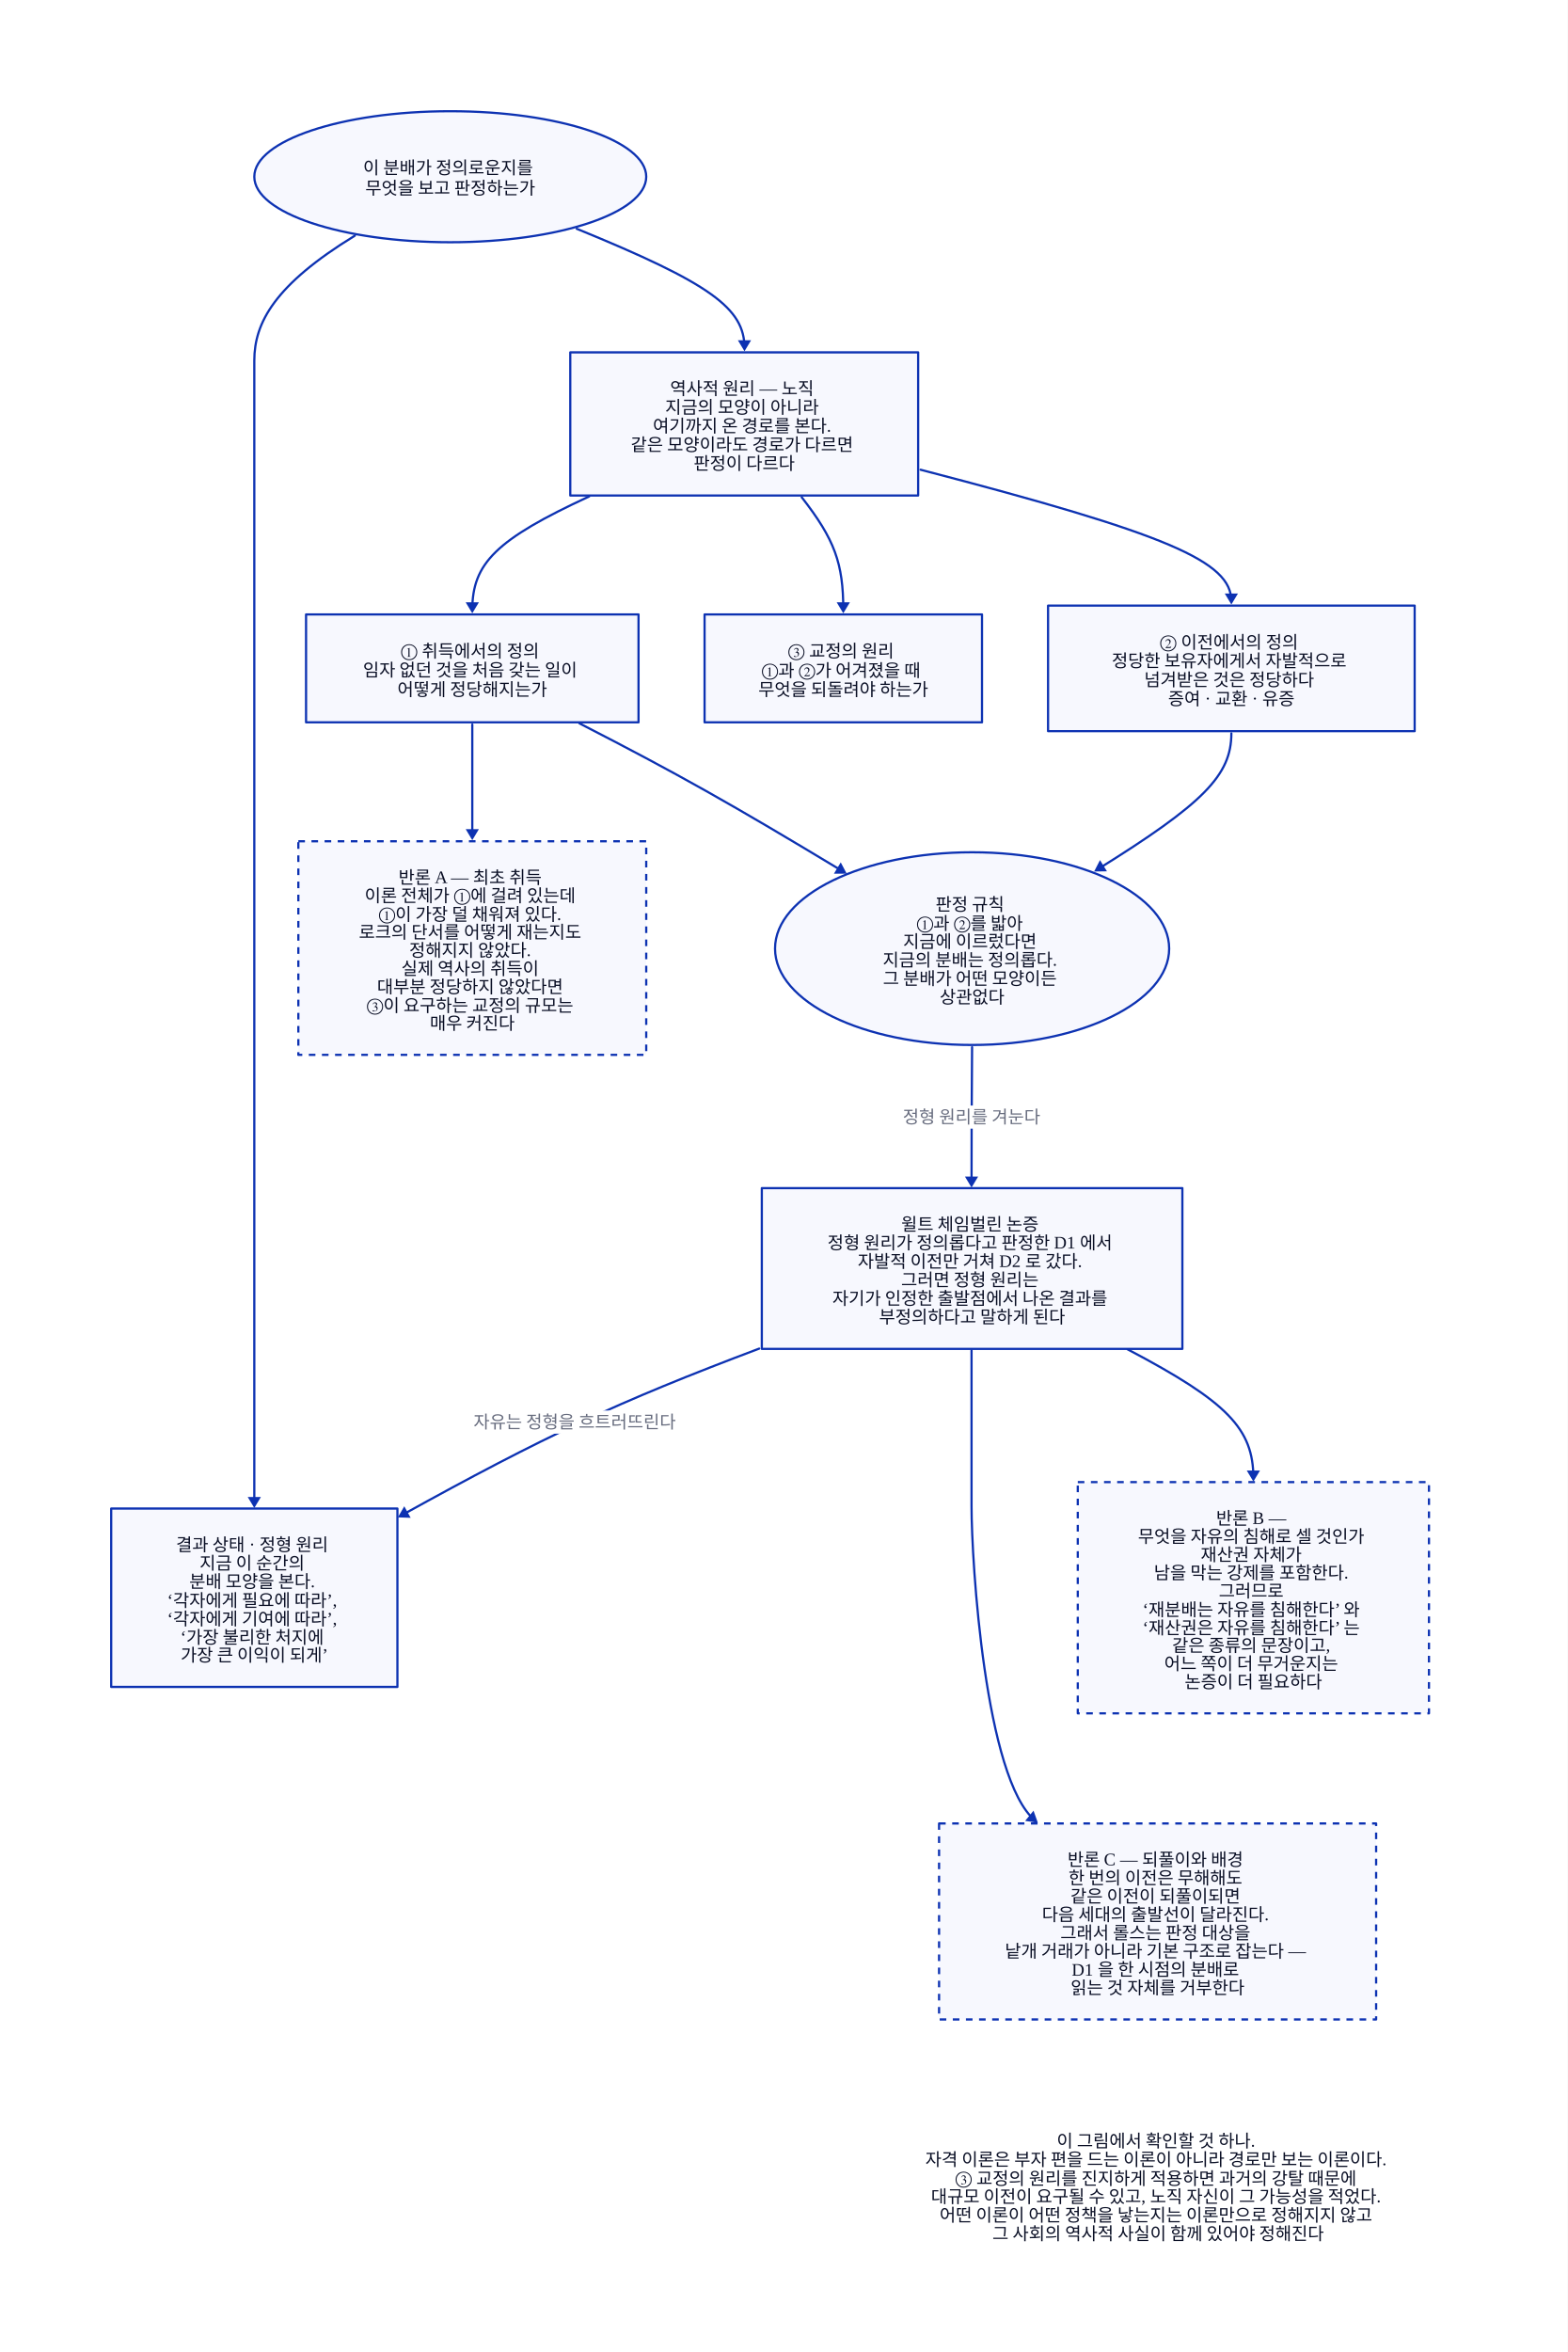
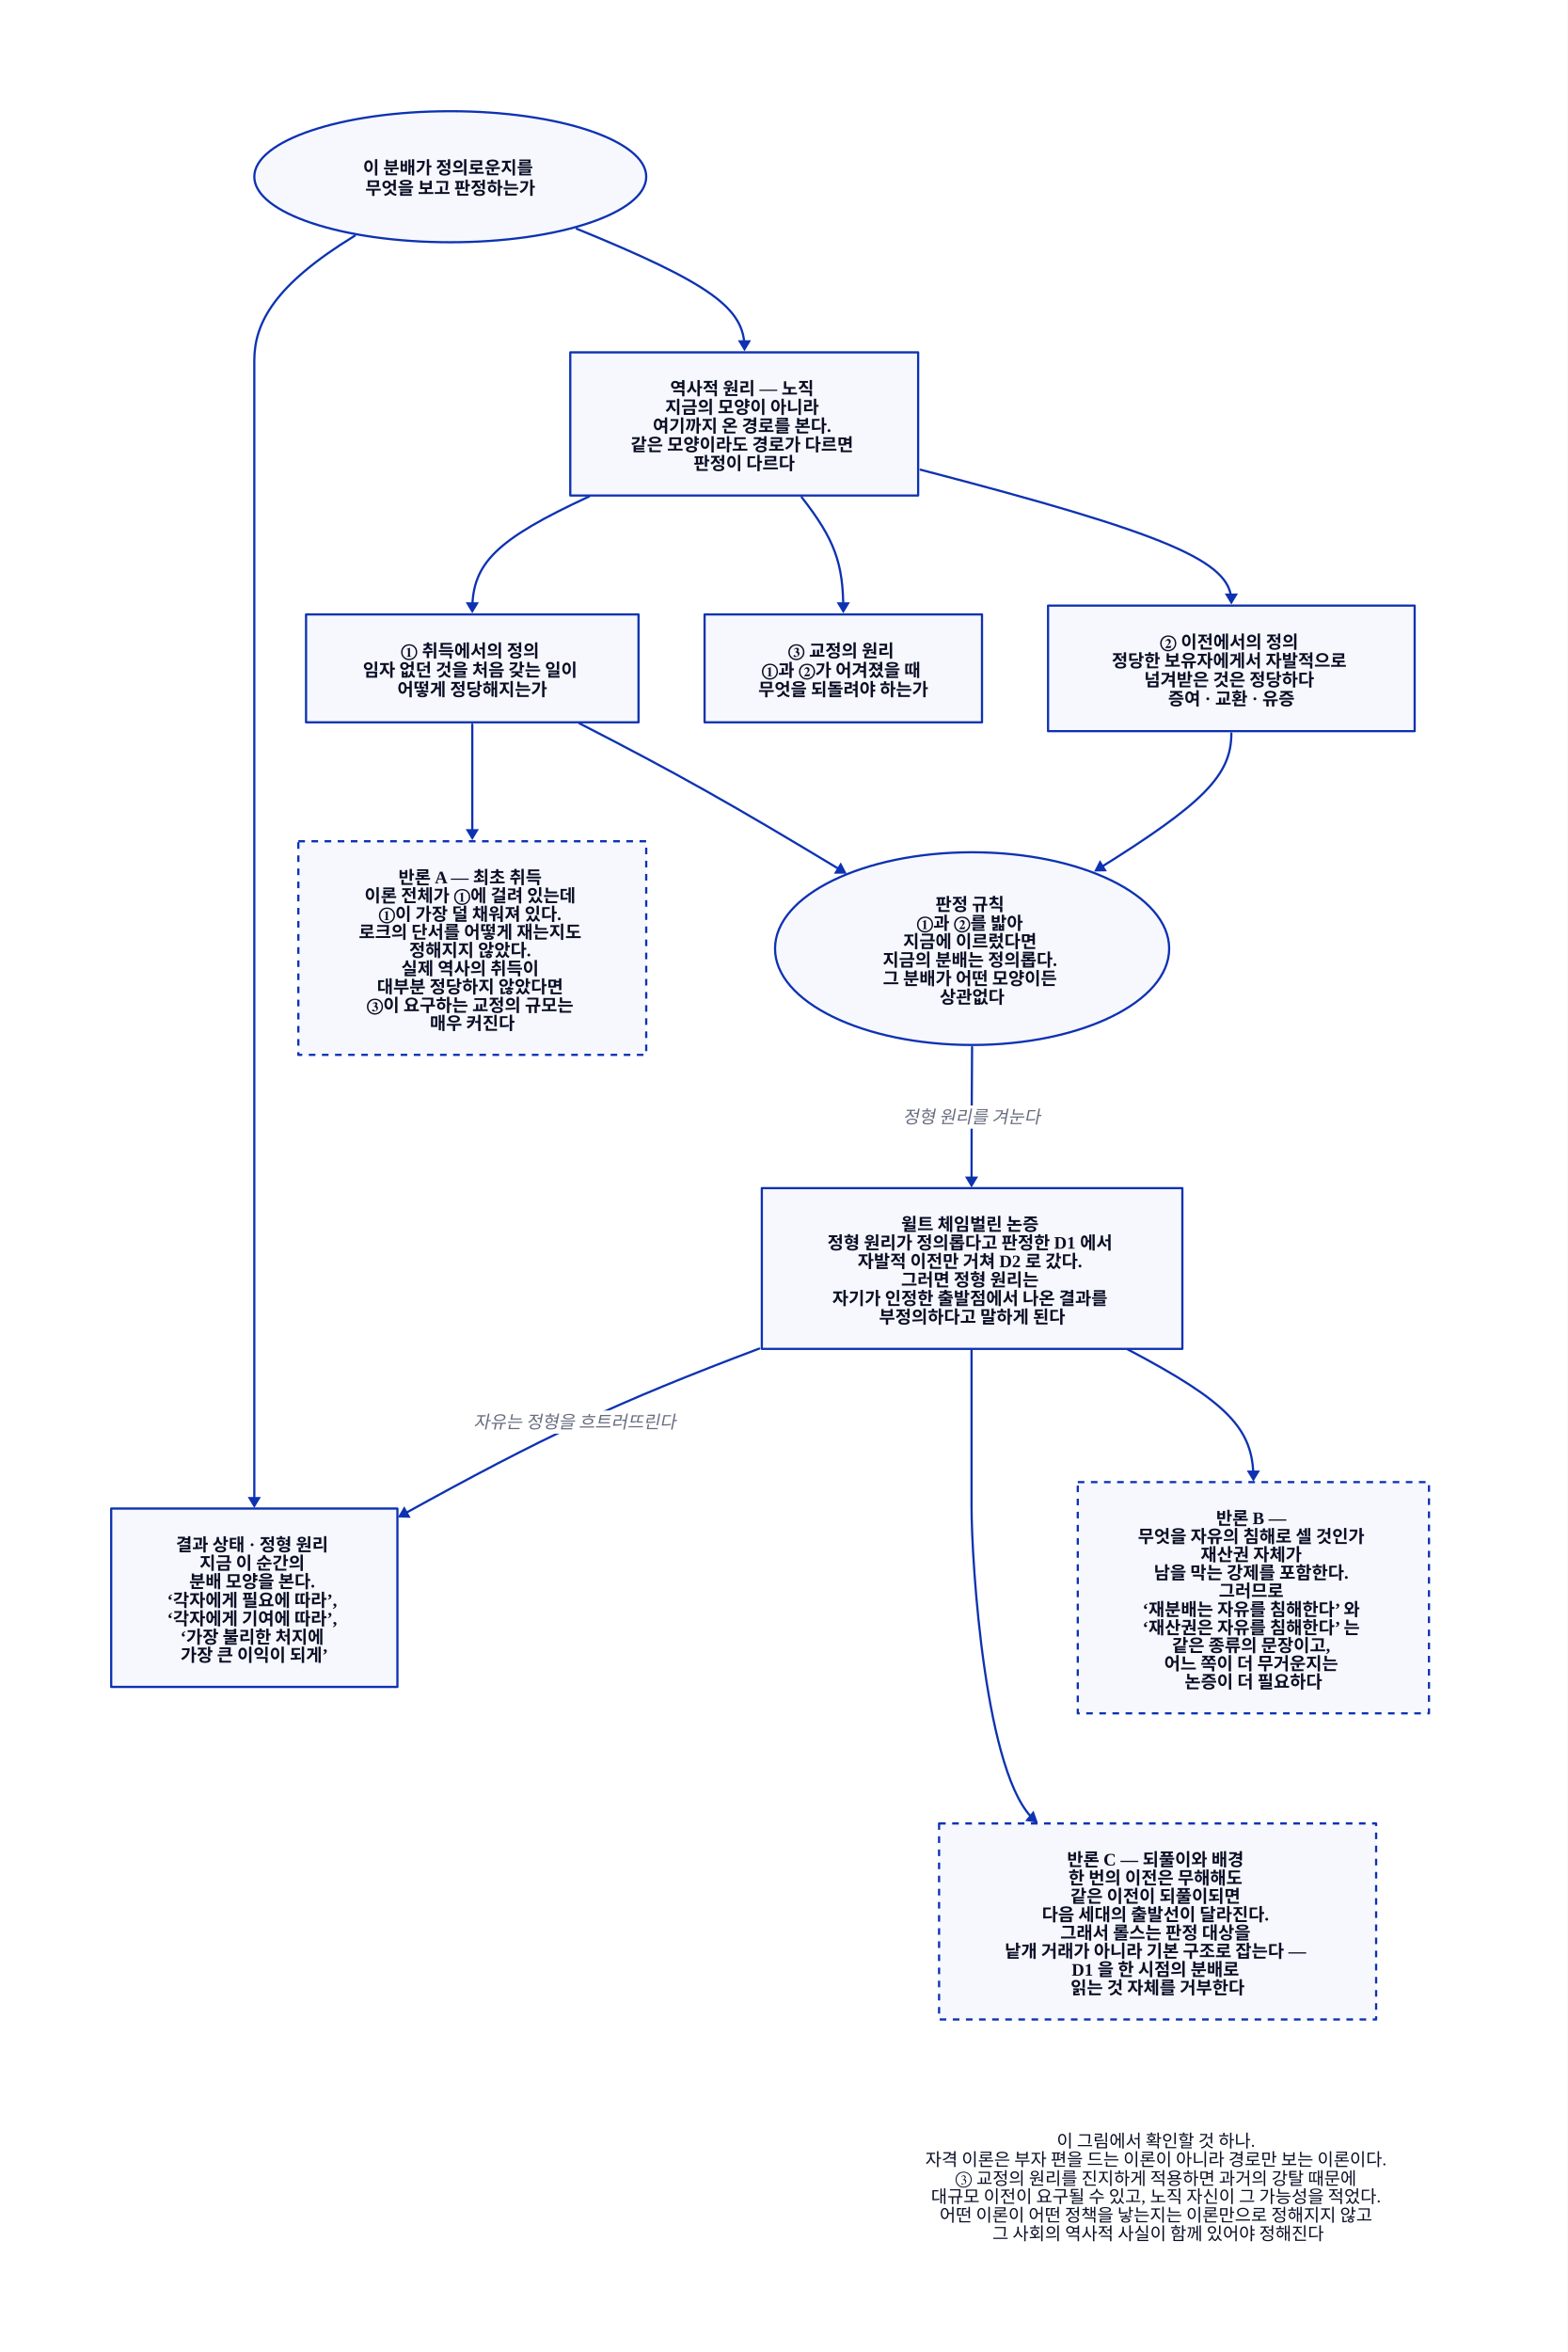
<svg xmlns="http://www.w3.org/2000/svg" width="1424" height="2136" class="d2-2722603507 d2-svg" viewBox="-101 -101 1424 2136">
  <rect width="1424" height="2136" x="-101" y="-101" rx="0" style="fill:#fff" />
-   <style>.connection,.shape{stroke-linejoin:round}.shape{shape-rendering:geometricPrecision}.connection{stroke-linecap:round}.d2-2722603507 .fill-N1{fill:#0a0f25}.d2-2722603507 .fill-N2{fill:#676c7e}.d2-2722603507 .fill-B6{fill:#f7f8fe}.d2-2722603507 .stroke-B1,.d2-2722603507 .stroke-B2{stroke:#0d32b2}.s0{stroke-width:2}.s1{text-anchor:middle;font-size:16px}.s2{stroke-width:2;stroke-dasharray:6,5.919}</style>
+   <style>.d2-2722603507 .text-bold{font-weight:700}.d2-2722603507 .text-italic{font-style:italic}.connection,.shape{stroke-linejoin:round}.shape{shape-rendering:geometricPrecision}.connection{stroke-linecap:round}.d2-2722603507 .fill-N1{fill:#0a0f25}.d2-2722603507 .fill-N2{fill:#676c7e}.d2-2722603507 .fill-B6{fill:#f7f8fe}.d2-2722603507 .stroke-B1,.d2-2722603507 .stroke-B2{stroke:#0d32b2}.s0{stroke-width:2}.s1{text-anchor:middle;font-size:16px}.s2{stroke-width:2;stroke-dasharray:6,5.919}</style>
  <g>
    <g class="shape">
      <ellipse cx="308" cy="59.5" class="shape stroke-B1 fill-B6 s0" rx="178" ry="59.5" />
    </g>
    <text x="308" y="57" class="text-bold fill-N1 s1">
      <tspan x="308" dy="0">이 분배가 정의로운지를</tspan>
      <tspan x="308" dy="18.5">무엇을 보고 판정하는가</tspan>
    </text>
  </g>
  <g>
    <g class="shape">
      <path d="M0 1269h260v162H0z" class="stroke-B1 fill-B6 s0" />
    </g>
    <text x="130" y="1307.5" class="text-bold fill-N1 s1">
      <tspan x="130" dy="0">결과 상태 · 정형 원리</tspan>
      <tspan x="130" dy="16.714">지금 이 순간의</tspan>
      <tspan x="130" dy="16.714">분배 모양을 본다.</tspan>
      <tspan x="130" dy="16.714">‘각자에게 필요에 따라’,</tspan>
      <tspan x="130" dy="16.714">‘각자에게 기여에 따라’,</tspan>
      <tspan x="130" dy="16.714">‘가장 불리한 처지에</tspan>
      <tspan x="130" dy="16.714">가장 큰 이익이 되게’</tspan>
    </text>
  </g>
  <g>
    <g class="shape">
      <path d="M417 219h316v130H417z" class="stroke-B1 fill-B6 s0" />
    </g>
    <text x="575" y="257.5" class="text-bold fill-N1 s1">
      <tspan x="575" dy="0">역사적 원리 — 노직</tspan>
      <tspan x="575" dy="17">지금의 모양이 아니라</tspan>
      <tspan x="575" dy="17">여기까지 온 경로를 본다.</tspan>
      <tspan x="575" dy="17">같은 모양이라도 경로가 다르면</tspan>
      <tspan x="575" dy="17">판정이 다르다</tspan>
    </text>
  </g>
  <g>
    <g class="shape">
      <path d="M177 457h302v98H177z" class="stroke-B1 fill-B6 s0" />
    </g>
    <text x="328" y="495.5" class="text-bold fill-N1 s1">
      <tspan x="328" dy="0">① 취득에서의 정의</tspan>
      <tspan x="328" dy="17.667">임자 없던 것을 처음 갖는 일이</tspan>
      <tspan x="328" dy="17.667">어떻게 정당해지는가</tspan>
    </text>
  </g>
  <g>
    <g class="shape">
      <path d="M851 449h333v114H851z" class="stroke-B1 fill-B6 s0" />
    </g>
    <text x="1017.5" y="487.5" class="text-bold fill-N1 s1">
      <tspan x="1017.5" dy="0">② 이전에서의 정의</tspan>
      <tspan x="1017.5" dy="17.25">정당한 보유자에게서 자발적으로</tspan>
      <tspan x="1017.5" dy="17.25">넘겨받은 것은 정당하다</tspan>
      <tspan x="1017.5" dy="17.25">증여 · 교환 · 유증</tspan>
    </text>
  </g>
  <g>
    <g class="shape">
      <path d="M539 457h252v98H539z" class="stroke-B1 fill-B6 s0" />
    </g>
    <text x="665" y="495.5" class="text-bold fill-N1 s1">
      <tspan x="665" dy="0">③ 교정의 원리</tspan>
      <tspan x="665" dy="17.667">①과 ②가 어겨졌을 때</tspan>
      <tspan x="665" dy="17.667">무엇을 되돌려야 하는가</tspan>
    </text>
  </g>
  <g>
    <g class="shape">
      <ellipse cx="782" cy="760.5" class="shape stroke-B1 fill-B6 s0" rx="179" ry="87.5" />
    </g>
    <text x="782" y="726" class="text-bold fill-N1 s1">
      <tspan x="782" dy="0">판정 규칙</tspan>
      <tspan x="782" dy="16.833">①과 ②를 밟아</tspan>
      <tspan x="782" dy="16.833">지금에 이르렀다면</tspan>
      <tspan x="782" dy="16.833">지금의 분배는 정의롭다.</tspan>
      <tspan x="782" dy="16.833">그 분배가 어떤 모양이든</tspan>
      <tspan x="782" dy="16.833">상관없다</tspan>
    </text>
  </g>
  <g>
    <g class="shape">
      <path d="M591 978h382v146H591z" class="stroke-B1 fill-B6 s0" />
    </g>
    <text x="782" y="1016.5" class="text-bold fill-N1 s1">
      <tspan x="782" dy="0">윌트 체임벌린 논증</tspan>
      <tspan x="782" dy="16.833">정형 원리가 정의롭다고 판정한 D1 에서</tspan>
      <tspan x="782" dy="16.833">자발적 이전만 거쳐 D2 로 갔다.</tspan>
      <tspan x="782" dy="16.833">그러면 정형 원리는</tspan>
      <tspan x="782" dy="16.833">자기가 인정한 출발점에서 나온 결과를</tspan>
      <tspan x="782" dy="16.833">부정의하다고 말하게 된다</tspan>
    </text>
  </g>
  <g>
    <g class="shape">
      <path d="M170 663h316v194H170z" class="stroke-B2 fill-B6 s2" />
    </g>
    <text x="328" y="701.5" class="text-bold fill-N1 s1">
      <tspan x="328" dy="0">반론 A — 최초 취득</tspan>
      <tspan x="328" dy="16.556">이론 전체가 ①에 걸려 있는데</tspan>
      <tspan x="328" dy="16.556">①이 가장 덜 채워져 있다.</tspan>
      <tspan x="328" dy="16.556">로크의 단서를 어떻게 재는지도</tspan>
      <tspan x="328" dy="16.556">정해지지 않았다.</tspan>
      <tspan x="328" dy="16.556">실제 역사의 취득이</tspan>
      <tspan x="328" dy="16.556">대부분 정당하지 않았다면</tspan>
      <tspan x="328" dy="16.556">③이 요구하는 교정의 규모는</tspan>
      <tspan x="328" dy="16.556">매우 커진다</tspan>
    </text>
  </g>
  <g>
    <g class="shape">
      <path d="M878 1245h319v210H878z" class="stroke-B2 fill-B6 s2" />
    </g>
    <text x="1037.5" y="1283.5" class="text-bold fill-N1 s1">
      <tspan x="1037.5" dy="0">반론 B —</tspan>
      <tspan x="1037.5" dy="16.5">무엇을 자유의 침해로 셀 것인가</tspan>
      <tspan x="1037.5" dy="16.5">재산권 자체가</tspan>
      <tspan x="1037.5" dy="16.5">남을 막는 강제를 포함한다.</tspan>
      <tspan x="1037.5" dy="16.5">그러므로</tspan>
      <tspan x="1037.5" dy="16.5">‘재분배는 자유를 침해한다’ 와</tspan>
      <tspan x="1037.5" dy="16.5">‘재산권은 자유를 침해한다’ 는</tspan>
      <tspan x="1037.5" dy="16.5">같은 종류의 문장이고,</tspan>
      <tspan x="1037.5" dy="16.5">어느 쪽이 더 무거운지는</tspan>
      <tspan x="1037.5" dy="16.5">논증이 더 필요하다</tspan>
    </text>
  </g>
  <g>
    <g class="shape">
      <path d="M752 1555h397v178H752z" class="stroke-B2 fill-B6 s2" />
    </g>
    <text x="950.5" y="1593.5" class="text-bold fill-N1 s1">
      <tspan x="950.5" dy="0">반론 C — 되풀이와 배경</tspan>
      <tspan x="950.5" dy="16.625">한 번의 이전은 무해해도</tspan>
      <tspan x="950.5" dy="16.625">같은 이전이 되풀이되면</tspan>
      <tspan x="950.5" dy="16.625">다음 세대의 출발선이 달라진다.</tspan>
      <tspan x="950.5" dy="16.625">그래서 롤스는 판정 대상을</tspan>
      <tspan x="950.5" dy="16.625">낱개 거래가 아니라 기본 구조로 잡는다 —</tspan>
      <tspan x="950.5" dy="16.625">D1 을 한 시점의 분배로</tspan>
      <tspan x="950.5" dy="16.625">읽는 것 자체를 거부한다</tspan>
    </text>
  </g>
  <text x="951" y="1849" class="fill-N1 s1">
    <tspan x="951" dy="0">이 그림에서 확인할 것 하나.</tspan>
    <tspan x="951" dy="16.833">자격 이론은 부자 편을 드는 이론이 아니라 경로만 보는 이론이다.</tspan>
    <tspan x="951" dy="16.833">③ 교정의 원리를 진지하게 적용하면 과거의 강탈 때문에</tspan>
    <tspan x="951" dy="16.833">대규모 이전이 요구될 수 있고, 노직 자신이 그 가능성을 적었다.</tspan>
    <tspan x="951" dy="16.833">어떤 이론이 어떤 정책을 낳는지는 이론만으로 정해지지 않고</tspan>
    <tspan x="951" dy="16.833">그 사회의 역사적 사실이 함께 있어야 정해진다</tspan>
  </text>
  <marker id="mk-d2-2722603507-3488378134" markerHeight="12" markerUnits="userSpaceOnUse" markerWidth="10" orient="auto" refX="7" refY="6" viewBox="0 0 10 12">
    <path stroke-width="2" d="m0 0 10 6-10 6z" class="connection" style="fill:#0d32b2" />
  </marker>
  <path fill="none" marker-end="url(#mk-d2-2722603507-3488378134)" d="M221.295 113.045C148.6 157.6 130 192 130 226.5v1039" class="connection stroke-B1 s0" mask="url(#d2-2722603507)" />
  <path fill="none" marker-end="url(#mk-d2-2722603507-3488378134)" d="M422.852 106.756C544.4 156.4 575.25 179 575.25 215" class="connection stroke-B1 s0" mask="url(#d2-2722603507)" />
  <path fill="none" marker-end="url(#mk-d2-2722603507-3488378134)" d="M434.185 349.84C349.6 389 328 410.6 328 453" class="connection stroke-B1 s0" mask="url(#d2-2722603507)" />
  <path fill="none" marker-end="url(#mk-d2-2722603507-3488378134)" d="M735.186 325.588C960.65 384.217 1017.5 409 1017.5 445" class="connection stroke-B1 s0" mask="url(#d2-2722603507)" />
  <path fill="none" marker-end="url(#mk-d2-2722603507-3488378134)" d="M627.23 350.577C657.2 389 665 410.6 665 453" class="connection stroke-B1 s0" mask="url(#d2-2722603507)" />
  <path fill="none" marker-end="url(#mk-d2-2722603507-3488378134)" d="M425.28 555.913C513.9 601.4 563 629 665.575 690.933" class="connection stroke-B1 s0" mask="url(#d2-2722603507)" />
  <path fill="none" marker-end="url(#mk-d2-2722603507-3488378134)" d="M1017.5 565c0 38-25.1 63.6-122.103 123.889" class="connection stroke-B1 s0" mask="url(#d2-2722603507)" />
  <path fill="none" marker-end="url(#mk-d2-2722603507-3488378134)" d="M781.986 850c-.386 53.6-.486 79.7-.486 124.5" class="connection stroke-B1 s0" mask="url(#d2-2722603507)" />
  <text x="781.5" y="919" class="text-italic fill-N2 s1">정형 원리를 겨눈다</text>
  <path fill="none" marker-end="url(#mk-d2-2722603507-3488378134)" d="M588.629 1123.735c-128.529 48.47-194.729 79.365-325.63 151.828" class="connection stroke-B1 s0" mask="url(#d2-2722603507)" />
  <text x="421" y="1196" class="text-italic fill-N2 s1">자유는 정형을 흐트러뜨린다</text>
  <path fill="none" marker-end="url(#mk-d2-2722603507-3488378134)" d="M328 557v102" class="connection stroke-B1 s0" mask="url(#d2-2722603507)" />
  <path fill="none" marker-end="url(#mk-d2-2722603507-3488378134)" d="M923.27 1124.43c91.03 47.87 114.23 72.27 114.23 117.07" class="connection stroke-B1 s0" mask="url(#d2-2722603507)" />
  <path fill="none" marker-end="url(#mk-d2-2722603507-3488378134)" d="M781.5 1125.5v141.75c0 49.65 12.2 247.75 57.906 285.214" class="connection stroke-B1 s0" mask="url(#d2-2722603507)" />
  <mask id="d2-2722603507" width="1424" height="2136" x="-101" y="-101" maskUnits="userSpaceOnUse">
    <path fill="#fff" d="M-101-101h1424v2136H-101z" />
    <path d="M699 903h165v21H699zM300 1180h242v21H300z" />
  </mask>
</svg>
